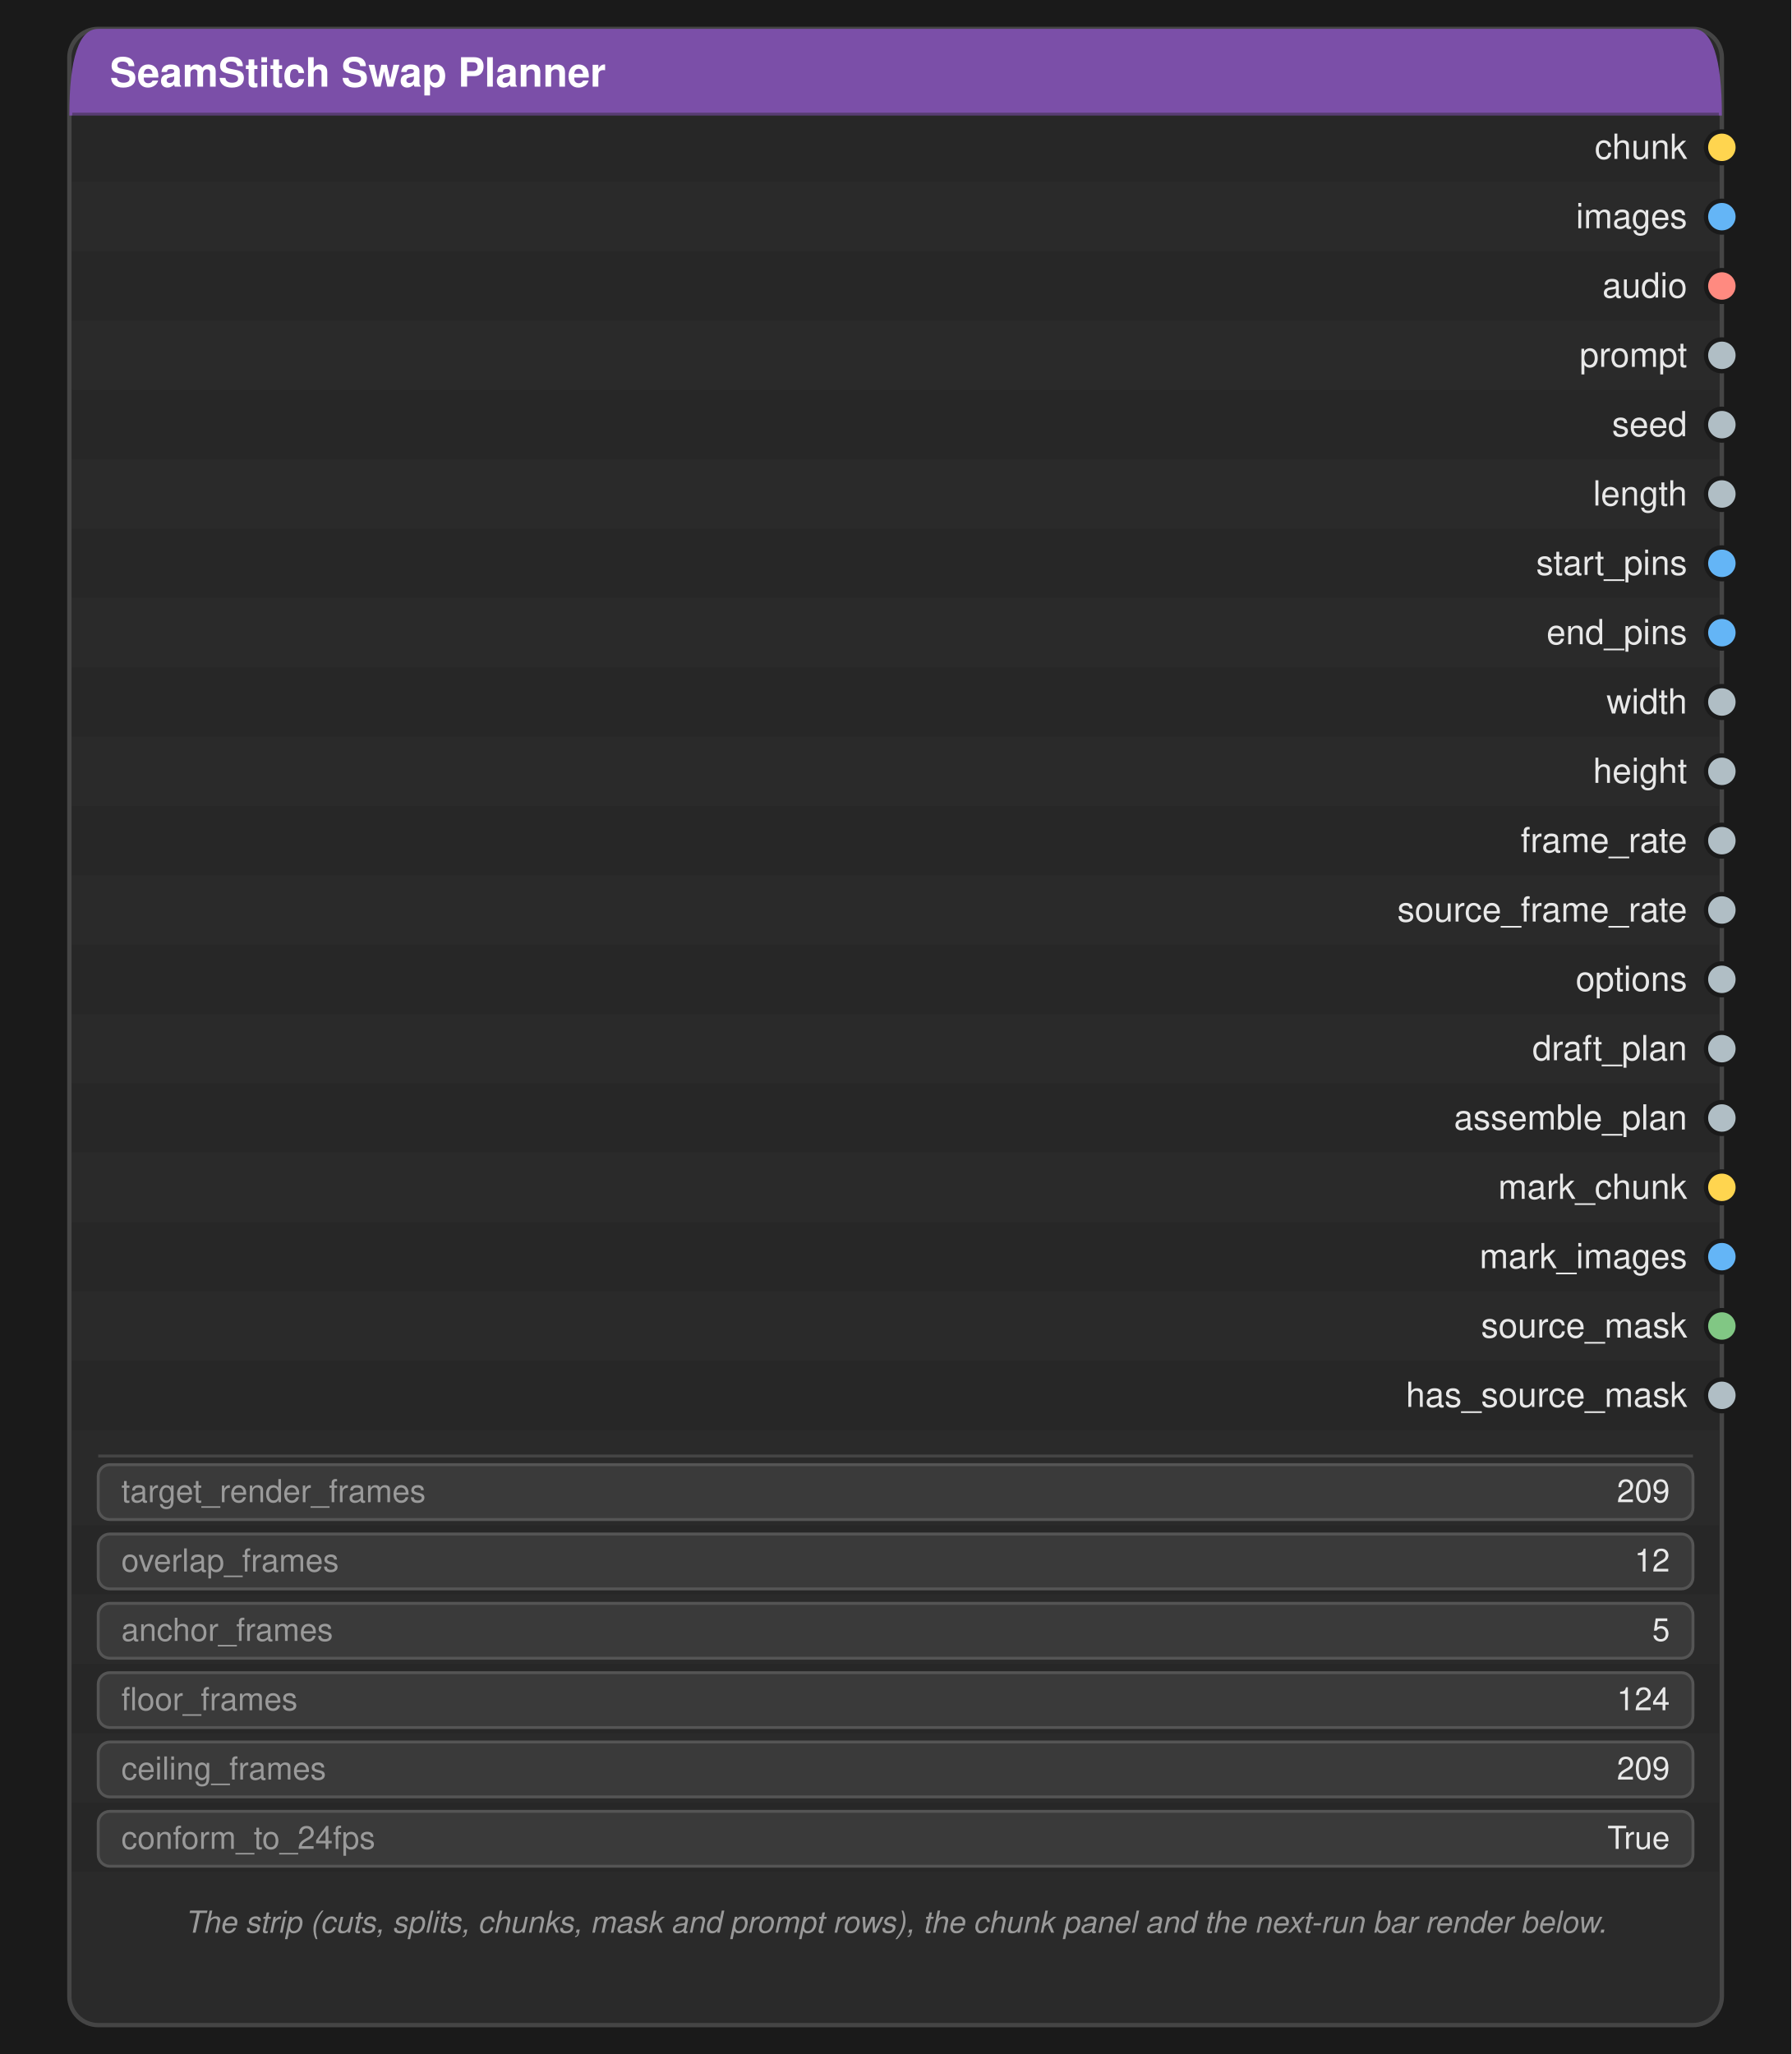
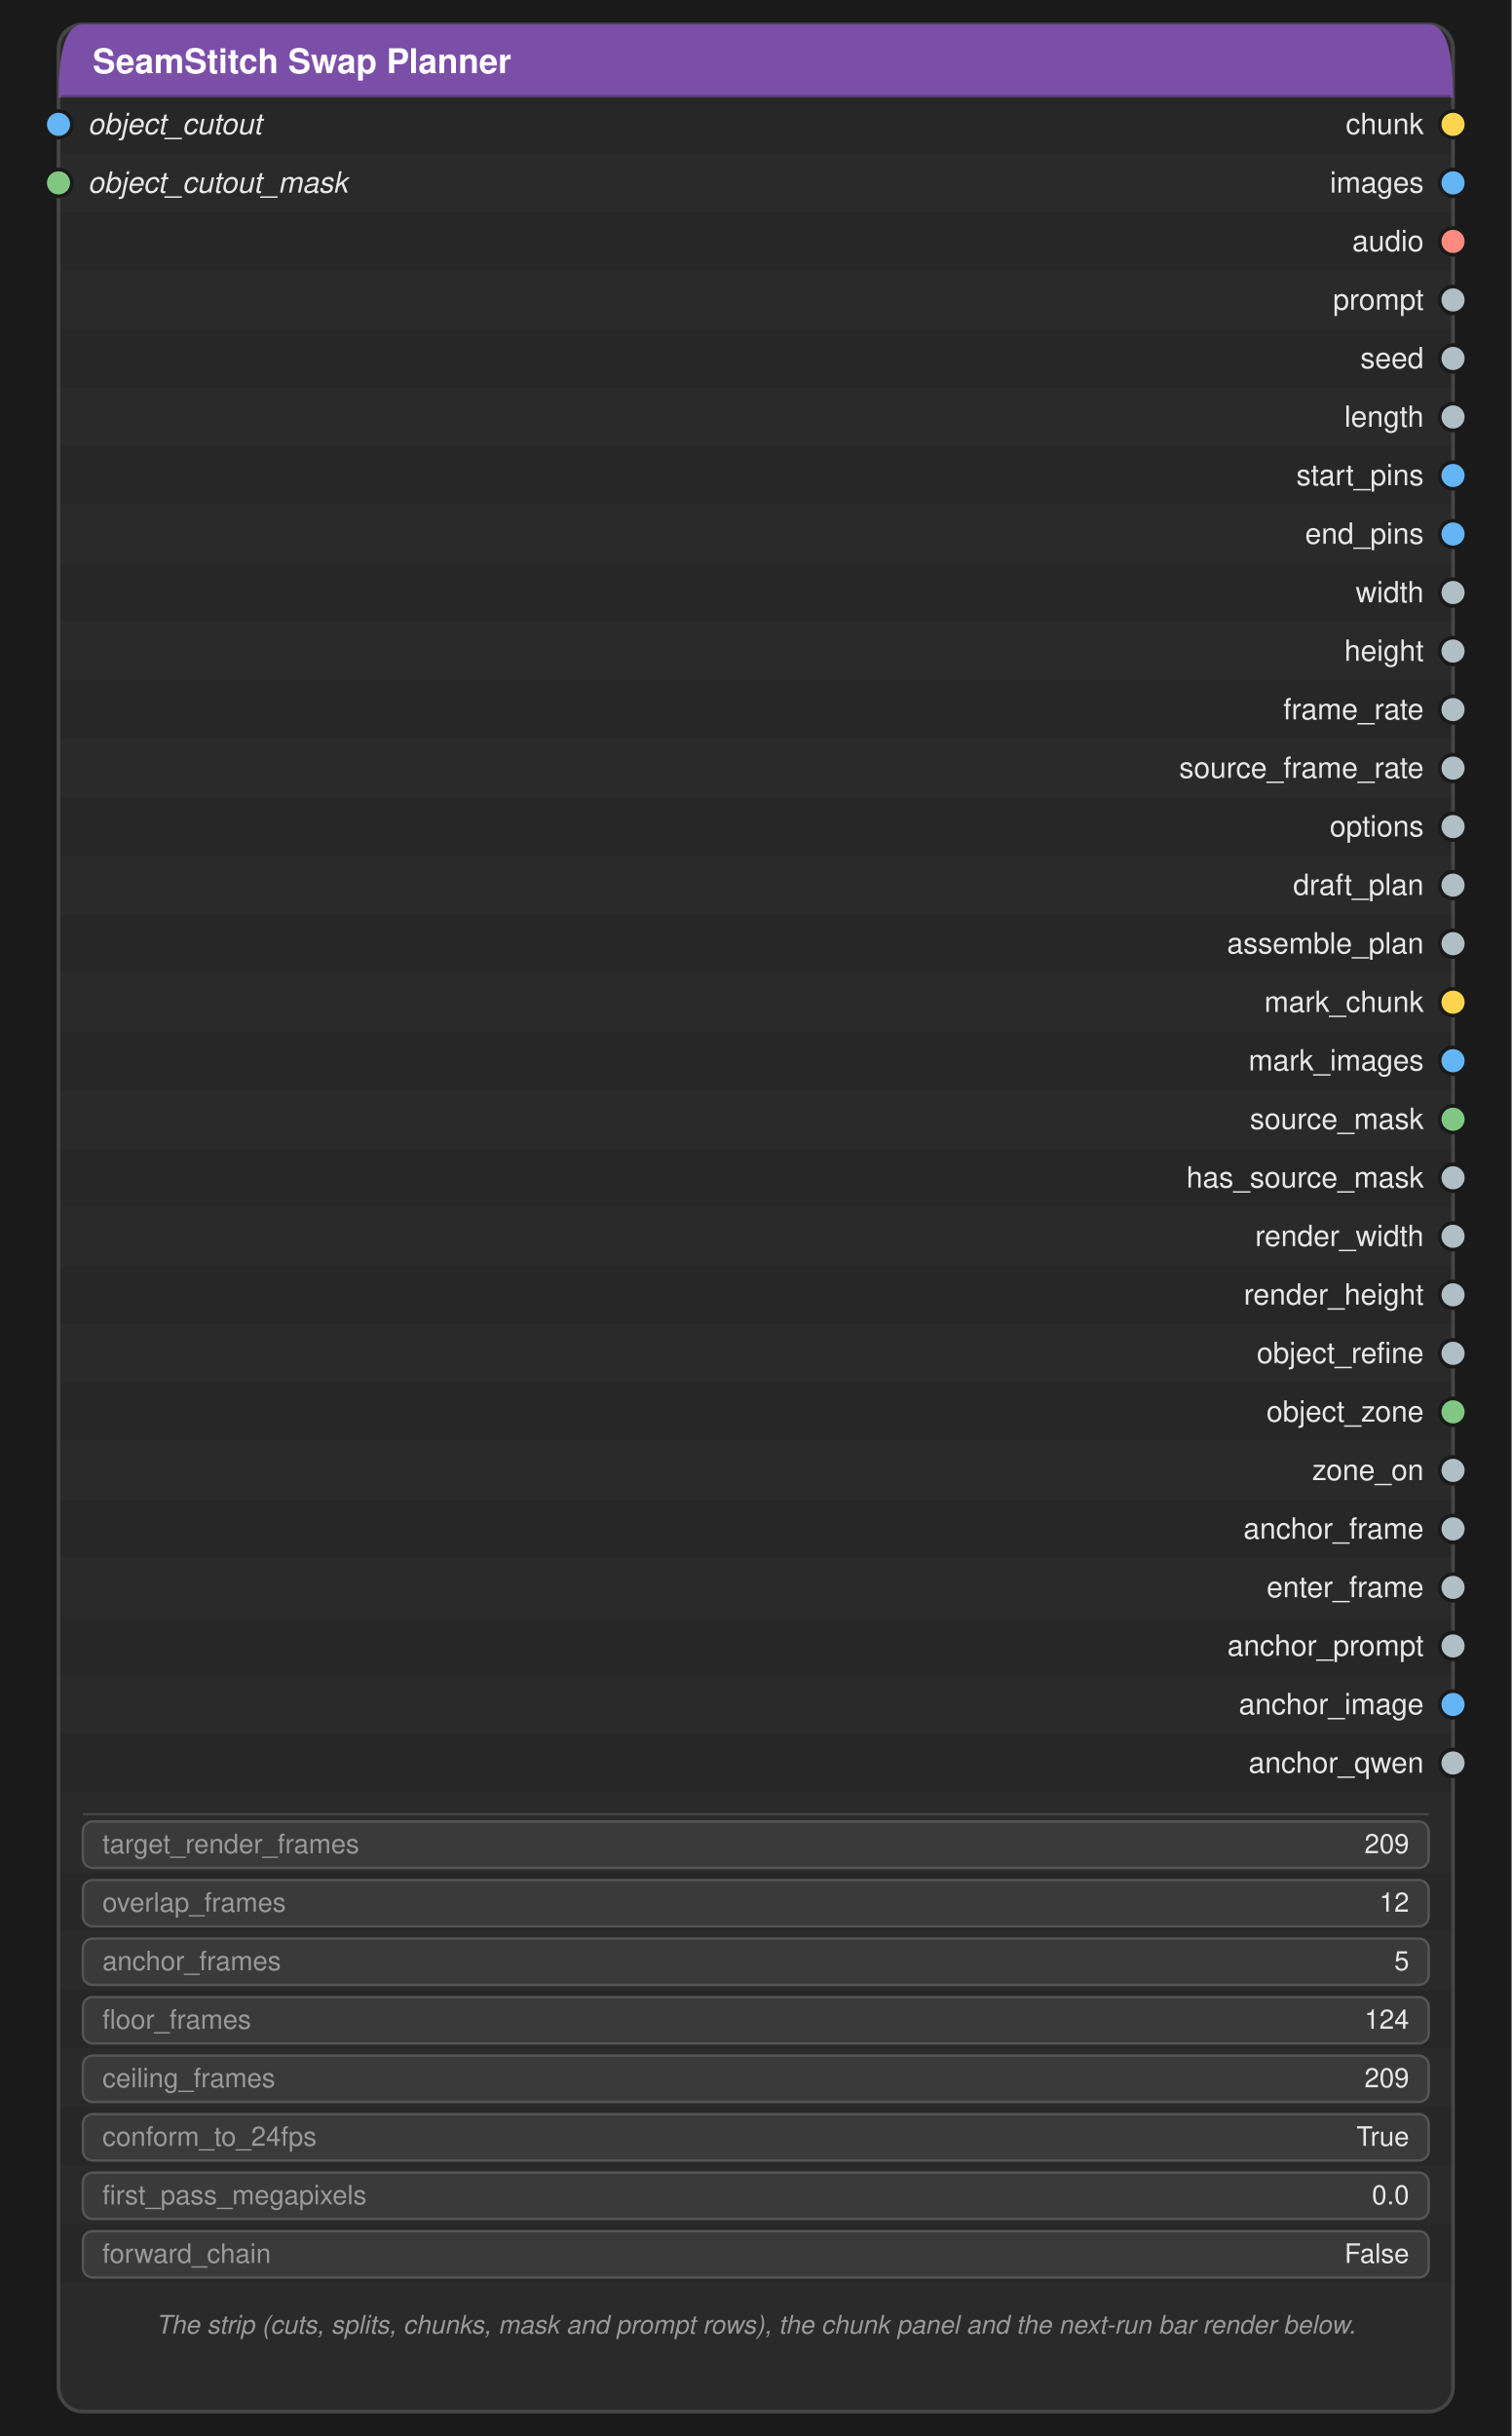
- <svg xmlns="http://www.w3.org/2000/svg" width="620" height="711" viewBox="0 0 620 711" font-family="Segoe UI, Helvetica, Arial, sans-serif">
-   <rect x="0" y="0" width="620" height="711" fill="#1a1a1a" />
-   <rect x="24" y="10" width="572" height="691" rx="10" fill="#2a2a2a" stroke="#454545" stroke-width="1.5" />
+ <svg xmlns="http://www.w3.org/2000/svg" width="620" height="999" viewBox="0 0 620 999" font-family="Segoe UI, Helvetica, Arial, sans-serif">
+   <rect x="0" y="0" width="620" height="999" fill="#1a1a1a" />
+   <rect x="24" y="10" width="572" height="979" rx="10" fill="#2a2a2a" stroke="#454545" stroke-width="1.5" />
  <path d="M 24 40 Q 24 10 34 10 L 586 10 Q 596 10 596 40 Z" fill="#7b4fa8" />
  <text x="38" y="30" fill="#ffffff" font-size="14" font-weight="600">SeamStitch Swap Planner</text>
  <rect x="25" y="39" width="570" height="24" fill="#242424" opacity="0.4" />
+   <circle cx="24" cy="51.0" r="5.5" fill="#64b5f6" stroke="#1a1a1a" stroke-width="1.5" />
+   <text x="36" y="55.0" fill="#e8e8e8" font-size="12" font-style="italic">object_cutout</text>
  <circle cx="596" cy="51.0" r="5.5" fill="#ffd54f" stroke="#1a1a1a" stroke-width="1.5" />
  <text x="584" y="55.0" fill="#e8e8e8" font-size="12" text-anchor="end">chunk</text>
+   <circle cx="24" cy="75.0" r="5.5" fill="#81c784" stroke="#1a1a1a" stroke-width="1.5" />
+   <text x="36" y="79.0" fill="#e8e8e8" font-size="12" font-style="italic">object_cutout_mask</text>
  <circle cx="596" cy="75.0" r="5.5" fill="#64b5f6" stroke="#1a1a1a" stroke-width="1.5" />
  <text x="584" y="79.0" fill="#e8e8e8" font-size="12" text-anchor="end">images</text>
  <rect x="25" y="87" width="570" height="24" fill="#242424" opacity="0.4" />
  <circle cx="596" cy="99.0" r="5.5" fill="#ff8a80" stroke="#1a1a1a" stroke-width="1.5" />
  <text x="584" y="103.0" fill="#e8e8e8" font-size="12" text-anchor="end">audio</text>
  <circle cx="596" cy="123.0" r="5.5" fill="#b0bec5" stroke="#1a1a1a" stroke-width="1.5" />
  <text x="584" y="127.0" fill="#e8e8e8" font-size="12" text-anchor="end">prompt</text>
  <rect x="25" y="135" width="570" height="24" fill="#242424" opacity="0.4" />
  <circle cx="596" cy="147.0" r="5.5" fill="#b0bec5" stroke="#1a1a1a" stroke-width="1.5" />
  <text x="584" y="151.0" fill="#e8e8e8" font-size="12" text-anchor="end">seed</text>
  <circle cx="596" cy="171.0" r="5.5" fill="#b0bec5" stroke="#1a1a1a" stroke-width="1.5" />
  <text x="584" y="175.0" fill="#e8e8e8" font-size="12" text-anchor="end">length</text>
  <rect x="25" y="183" width="570" height="24" fill="#242424" opacity="0.4" />
  <circle cx="596" cy="195.0" r="5.5" fill="#64b5f6" stroke="#1a1a1a" stroke-width="1.5" />
  <text x="584" y="199.0" fill="#e8e8e8" font-size="12" text-anchor="end">start_pins</text>
  <circle cx="596" cy="219.0" r="5.5" fill="#64b5f6" stroke="#1a1a1a" stroke-width="1.5" />
  <text x="584" y="223.0" fill="#e8e8e8" font-size="12" text-anchor="end">end_pins</text>
  <rect x="25" y="231" width="570" height="24" fill="#242424" opacity="0.4" />
  <circle cx="596" cy="243.0" r="5.5" fill="#b0bec5" stroke="#1a1a1a" stroke-width="1.5" />
  <text x="584" y="247.0" fill="#e8e8e8" font-size="12" text-anchor="end">width</text>
  <circle cx="596" cy="267.0" r="5.5" fill="#b0bec5" stroke="#1a1a1a" stroke-width="1.5" />
  <text x="584" y="271.0" fill="#e8e8e8" font-size="12" text-anchor="end">height</text>
  <rect x="25" y="279" width="570" height="24" fill="#242424" opacity="0.4" />
  <circle cx="596" cy="291.0" r="5.5" fill="#b0bec5" stroke="#1a1a1a" stroke-width="1.5" />
  <text x="584" y="295.0" fill="#e8e8e8" font-size="12" text-anchor="end">frame_rate</text>
  <circle cx="596" cy="315.0" r="5.5" fill="#b0bec5" stroke="#1a1a1a" stroke-width="1.5" />
  <text x="584" y="319.0" fill="#e8e8e8" font-size="12" text-anchor="end">source_frame_rate</text>
  <rect x="25" y="327" width="570" height="24" fill="#242424" opacity="0.4" />
  <circle cx="596" cy="339.0" r="5.5" fill="#b0bec5" stroke="#1a1a1a" stroke-width="1.5" />
  <text x="584" y="343.0" fill="#e8e8e8" font-size="12" text-anchor="end">options</text>
  <circle cx="596" cy="363.0" r="5.5" fill="#b0bec5" stroke="#1a1a1a" stroke-width="1.5" />
  <text x="584" y="367.0" fill="#e8e8e8" font-size="12" text-anchor="end">draft_plan</text>
  <rect x="25" y="375" width="570" height="24" fill="#242424" opacity="0.4" />
  <circle cx="596" cy="387.0" r="5.5" fill="#b0bec5" stroke="#1a1a1a" stroke-width="1.5" />
  <text x="584" y="391.0" fill="#e8e8e8" font-size="12" text-anchor="end">assemble_plan</text>
  <circle cx="596" cy="411.0" r="5.5" fill="#ffd54f" stroke="#1a1a1a" stroke-width="1.5" />
  <text x="584" y="415.0" fill="#e8e8e8" font-size="12" text-anchor="end">mark_chunk</text>
  <rect x="25" y="423" width="570" height="24" fill="#242424" opacity="0.4" />
  <circle cx="596" cy="435.0" r="5.5" fill="#64b5f6" stroke="#1a1a1a" stroke-width="1.5" />
  <text x="584" y="439.0" fill="#e8e8e8" font-size="12" text-anchor="end">mark_images</text>
  <circle cx="596" cy="459.0" r="5.5" fill="#81c784" stroke="#1a1a1a" stroke-width="1.5" />
  <text x="584" y="463.0" fill="#e8e8e8" font-size="12" text-anchor="end">source_mask</text>
  <rect x="25" y="471" width="570" height="24" fill="#242424" opacity="0.4" />
  <circle cx="596" cy="483.0" r="5.5" fill="#b0bec5" stroke="#1a1a1a" stroke-width="1.5" />
  <text x="584" y="487.0" fill="#e8e8e8" font-size="12" text-anchor="end">has_source_mask</text>
-   <line x1="34" y1="504" x2="586" y2="504" stroke="#454545" stroke-width="1" />
-   <rect x="34" y="507" width="552" height="19" rx="4" fill="#3a3a3a" stroke="#555" stroke-width="1" />
-   <text x="42" y="520" fill="#9a9a9a" font-size="11">target_render_frames</text>
-   <text x="578" y="520" fill="#e8e8e8" font-size="11" text-anchor="end">209</text>
-   <rect x="25" y="528" width="570" height="24" fill="#242424" opacity="0.4" />
-   <rect x="34" y="531" width="552" height="19" rx="4" fill="#3a3a3a" stroke="#555" stroke-width="1" />
-   <text x="42" y="544" fill="#9a9a9a" font-size="11">overlap_frames</text>
-   <text x="578" y="544" fill="#e8e8e8" font-size="11" text-anchor="end">12</text>
-   <rect x="34" y="555" width="552" height="19" rx="4" fill="#3a3a3a" stroke="#555" stroke-width="1" />
-   <text x="42" y="568" fill="#9a9a9a" font-size="11">anchor_frames</text>
-   <text x="578" y="568" fill="#e8e8e8" font-size="11" text-anchor="end">5</text>
-   <rect x="25" y="576" width="570" height="24" fill="#242424" opacity="0.4" />
-   <rect x="34" y="579" width="552" height="19" rx="4" fill="#3a3a3a" stroke="#555" stroke-width="1" />
-   <text x="42" y="592" fill="#9a9a9a" font-size="11">floor_frames</text>
-   <text x="578" y="592" fill="#e8e8e8" font-size="11" text-anchor="end">124</text>
-   <rect x="34" y="603" width="552" height="19" rx="4" fill="#3a3a3a" stroke="#555" stroke-width="1" />
-   <text x="42" y="616" fill="#9a9a9a" font-size="11">ceiling_frames</text>
-   <text x="578" y="616" fill="#e8e8e8" font-size="11" text-anchor="end">209</text>
-   <rect x="25" y="624" width="570" height="24" fill="#242424" opacity="0.4" />
-   <rect x="34" y="627" width="552" height="19" rx="4" fill="#3a3a3a" stroke="#555" stroke-width="1" />
-   <text x="42" y="640" fill="#9a9a9a" font-size="11">conform_to_24fps</text>
-   <text x="578" y="640" fill="#e8e8e8" font-size="11" text-anchor="end">True</text>
-   <text x="310.0" y="669" fill="#9a9a9a" font-size="10.5" text-anchor="middle" font-style="italic">The strip (cuts, splits, chunks, mask and prompt rows), the chunk panel and the next-run bar render below.</text>
+   <circle cx="596" cy="507.0" r="5.5" fill="#b0bec5" stroke="#1a1a1a" stroke-width="1.5" />
+   <text x="584" y="511.0" fill="#e8e8e8" font-size="12" text-anchor="end">render_width</text>
+   <rect x="25" y="519" width="570" height="24" fill="#242424" opacity="0.4" />
+   <circle cx="596" cy="531.0" r="5.5" fill="#b0bec5" stroke="#1a1a1a" stroke-width="1.5" />
+   <text x="584" y="535.0" fill="#e8e8e8" font-size="12" text-anchor="end">render_height</text>
+   <circle cx="596" cy="555.0" r="5.5" fill="#b0bec5" stroke="#1a1a1a" stroke-width="1.5" />
+   <text x="584" y="559.0" fill="#e8e8e8" font-size="12" text-anchor="end">object_refine</text>
+   <rect x="25" y="567" width="570" height="24" fill="#242424" opacity="0.4" />
+   <circle cx="596" cy="579.0" r="5.5" fill="#81c784" stroke="#1a1a1a" stroke-width="1.5" />
+   <text x="584" y="583.0" fill="#e8e8e8" font-size="12" text-anchor="end">object_zone</text>
+   <circle cx="596" cy="603.0" r="5.5" fill="#b0bec5" stroke="#1a1a1a" stroke-width="1.5" />
+   <text x="584" y="607.0" fill="#e8e8e8" font-size="12" text-anchor="end">zone_on</text>
+   <rect x="25" y="615" width="570" height="24" fill="#242424" opacity="0.4" />
+   <circle cx="596" cy="627.0" r="5.5" fill="#b0bec5" stroke="#1a1a1a" stroke-width="1.5" />
+   <text x="584" y="631.0" fill="#e8e8e8" font-size="12" text-anchor="end">anchor_frame</text>
+   <circle cx="596" cy="651.0" r="5.5" fill="#b0bec5" stroke="#1a1a1a" stroke-width="1.5" />
+   <text x="584" y="655.0" fill="#e8e8e8" font-size="12" text-anchor="end">enter_frame</text>
+   <rect x="25" y="663" width="570" height="24" fill="#242424" opacity="0.4" />
+   <circle cx="596" cy="675.0" r="5.5" fill="#b0bec5" stroke="#1a1a1a" stroke-width="1.5" />
+   <text x="584" y="679.0" fill="#e8e8e8" font-size="12" text-anchor="end">anchor_prompt</text>
+   <circle cx="596" cy="699.0" r="5.5" fill="#64b5f6" stroke="#1a1a1a" stroke-width="1.5" />
+   <text x="584" y="703.0" fill="#e8e8e8" font-size="12" text-anchor="end">anchor_image</text>
+   <rect x="25" y="711" width="570" height="24" fill="#242424" opacity="0.4" />
+   <circle cx="596" cy="723.0" r="5.5" fill="#b0bec5" stroke="#1a1a1a" stroke-width="1.5" />
+   <text x="584" y="727.0" fill="#e8e8e8" font-size="12" text-anchor="end">anchor_qwen</text>
+   <line x1="34" y1="744" x2="586" y2="744" stroke="#454545" stroke-width="1" />
+   <rect x="34" y="747" width="552" height="19" rx="4" fill="#3a3a3a" stroke="#555" stroke-width="1" />
+   <text x="42" y="760" fill="#9a9a9a" font-size="11">target_render_frames</text>
+   <text x="578" y="760" fill="#e8e8e8" font-size="11" text-anchor="end">209</text>
+   <rect x="25" y="768" width="570" height="24" fill="#242424" opacity="0.4" />
+   <rect x="34" y="771" width="552" height="19" rx="4" fill="#3a3a3a" stroke="#555" stroke-width="1" />
+   <text x="42" y="784" fill="#9a9a9a" font-size="11">overlap_frames</text>
+   <text x="578" y="784" fill="#e8e8e8" font-size="11" text-anchor="end">12</text>
+   <rect x="34" y="795" width="552" height="19" rx="4" fill="#3a3a3a" stroke="#555" stroke-width="1" />
+   <text x="42" y="808" fill="#9a9a9a" font-size="11">anchor_frames</text>
+   <text x="578" y="808" fill="#e8e8e8" font-size="11" text-anchor="end">5</text>
+   <rect x="25" y="816" width="570" height="24" fill="#242424" opacity="0.4" />
+   <rect x="34" y="819" width="552" height="19" rx="4" fill="#3a3a3a" stroke="#555" stroke-width="1" />
+   <text x="42" y="832" fill="#9a9a9a" font-size="11">floor_frames</text>
+   <text x="578" y="832" fill="#e8e8e8" font-size="11" text-anchor="end">124</text>
+   <rect x="34" y="843" width="552" height="19" rx="4" fill="#3a3a3a" stroke="#555" stroke-width="1" />
+   <text x="42" y="856" fill="#9a9a9a" font-size="11">ceiling_frames</text>
+   <text x="578" y="856" fill="#e8e8e8" font-size="11" text-anchor="end">209</text>
+   <rect x="25" y="864" width="570" height="24" fill="#242424" opacity="0.4" />
+   <rect x="34" y="867" width="552" height="19" rx="4" fill="#3a3a3a" stroke="#555" stroke-width="1" />
+   <text x="42" y="880" fill="#9a9a9a" font-size="11">conform_to_24fps</text>
+   <text x="578" y="880" fill="#e8e8e8" font-size="11" text-anchor="end">True</text>
+   <rect x="34" y="891" width="552" height="19" rx="4" fill="#3a3a3a" stroke="#555" stroke-width="1" />
+   <text x="42" y="904" fill="#9a9a9a" font-size="11">first_pass_megapixels</text>
+   <text x="578" y="904" fill="#e8e8e8" font-size="11" text-anchor="end">0.0</text>
+   <rect x="25" y="912" width="570" height="24" fill="#242424" opacity="0.4" />
+   <rect x="34" y="915" width="552" height="19" rx="4" fill="#3a3a3a" stroke="#555" stroke-width="1" />
+   <text x="42" y="928" fill="#9a9a9a" font-size="11">forward_chain</text>
+   <text x="578" y="928" fill="#e8e8e8" font-size="11" text-anchor="end">False</text>
+   <text x="310.0" y="957" fill="#9a9a9a" font-size="10.5" text-anchor="middle" font-style="italic">The strip (cuts, splits, chunks, mask and prompt rows), the chunk panel and the next-run bar render below.</text>
</svg>
